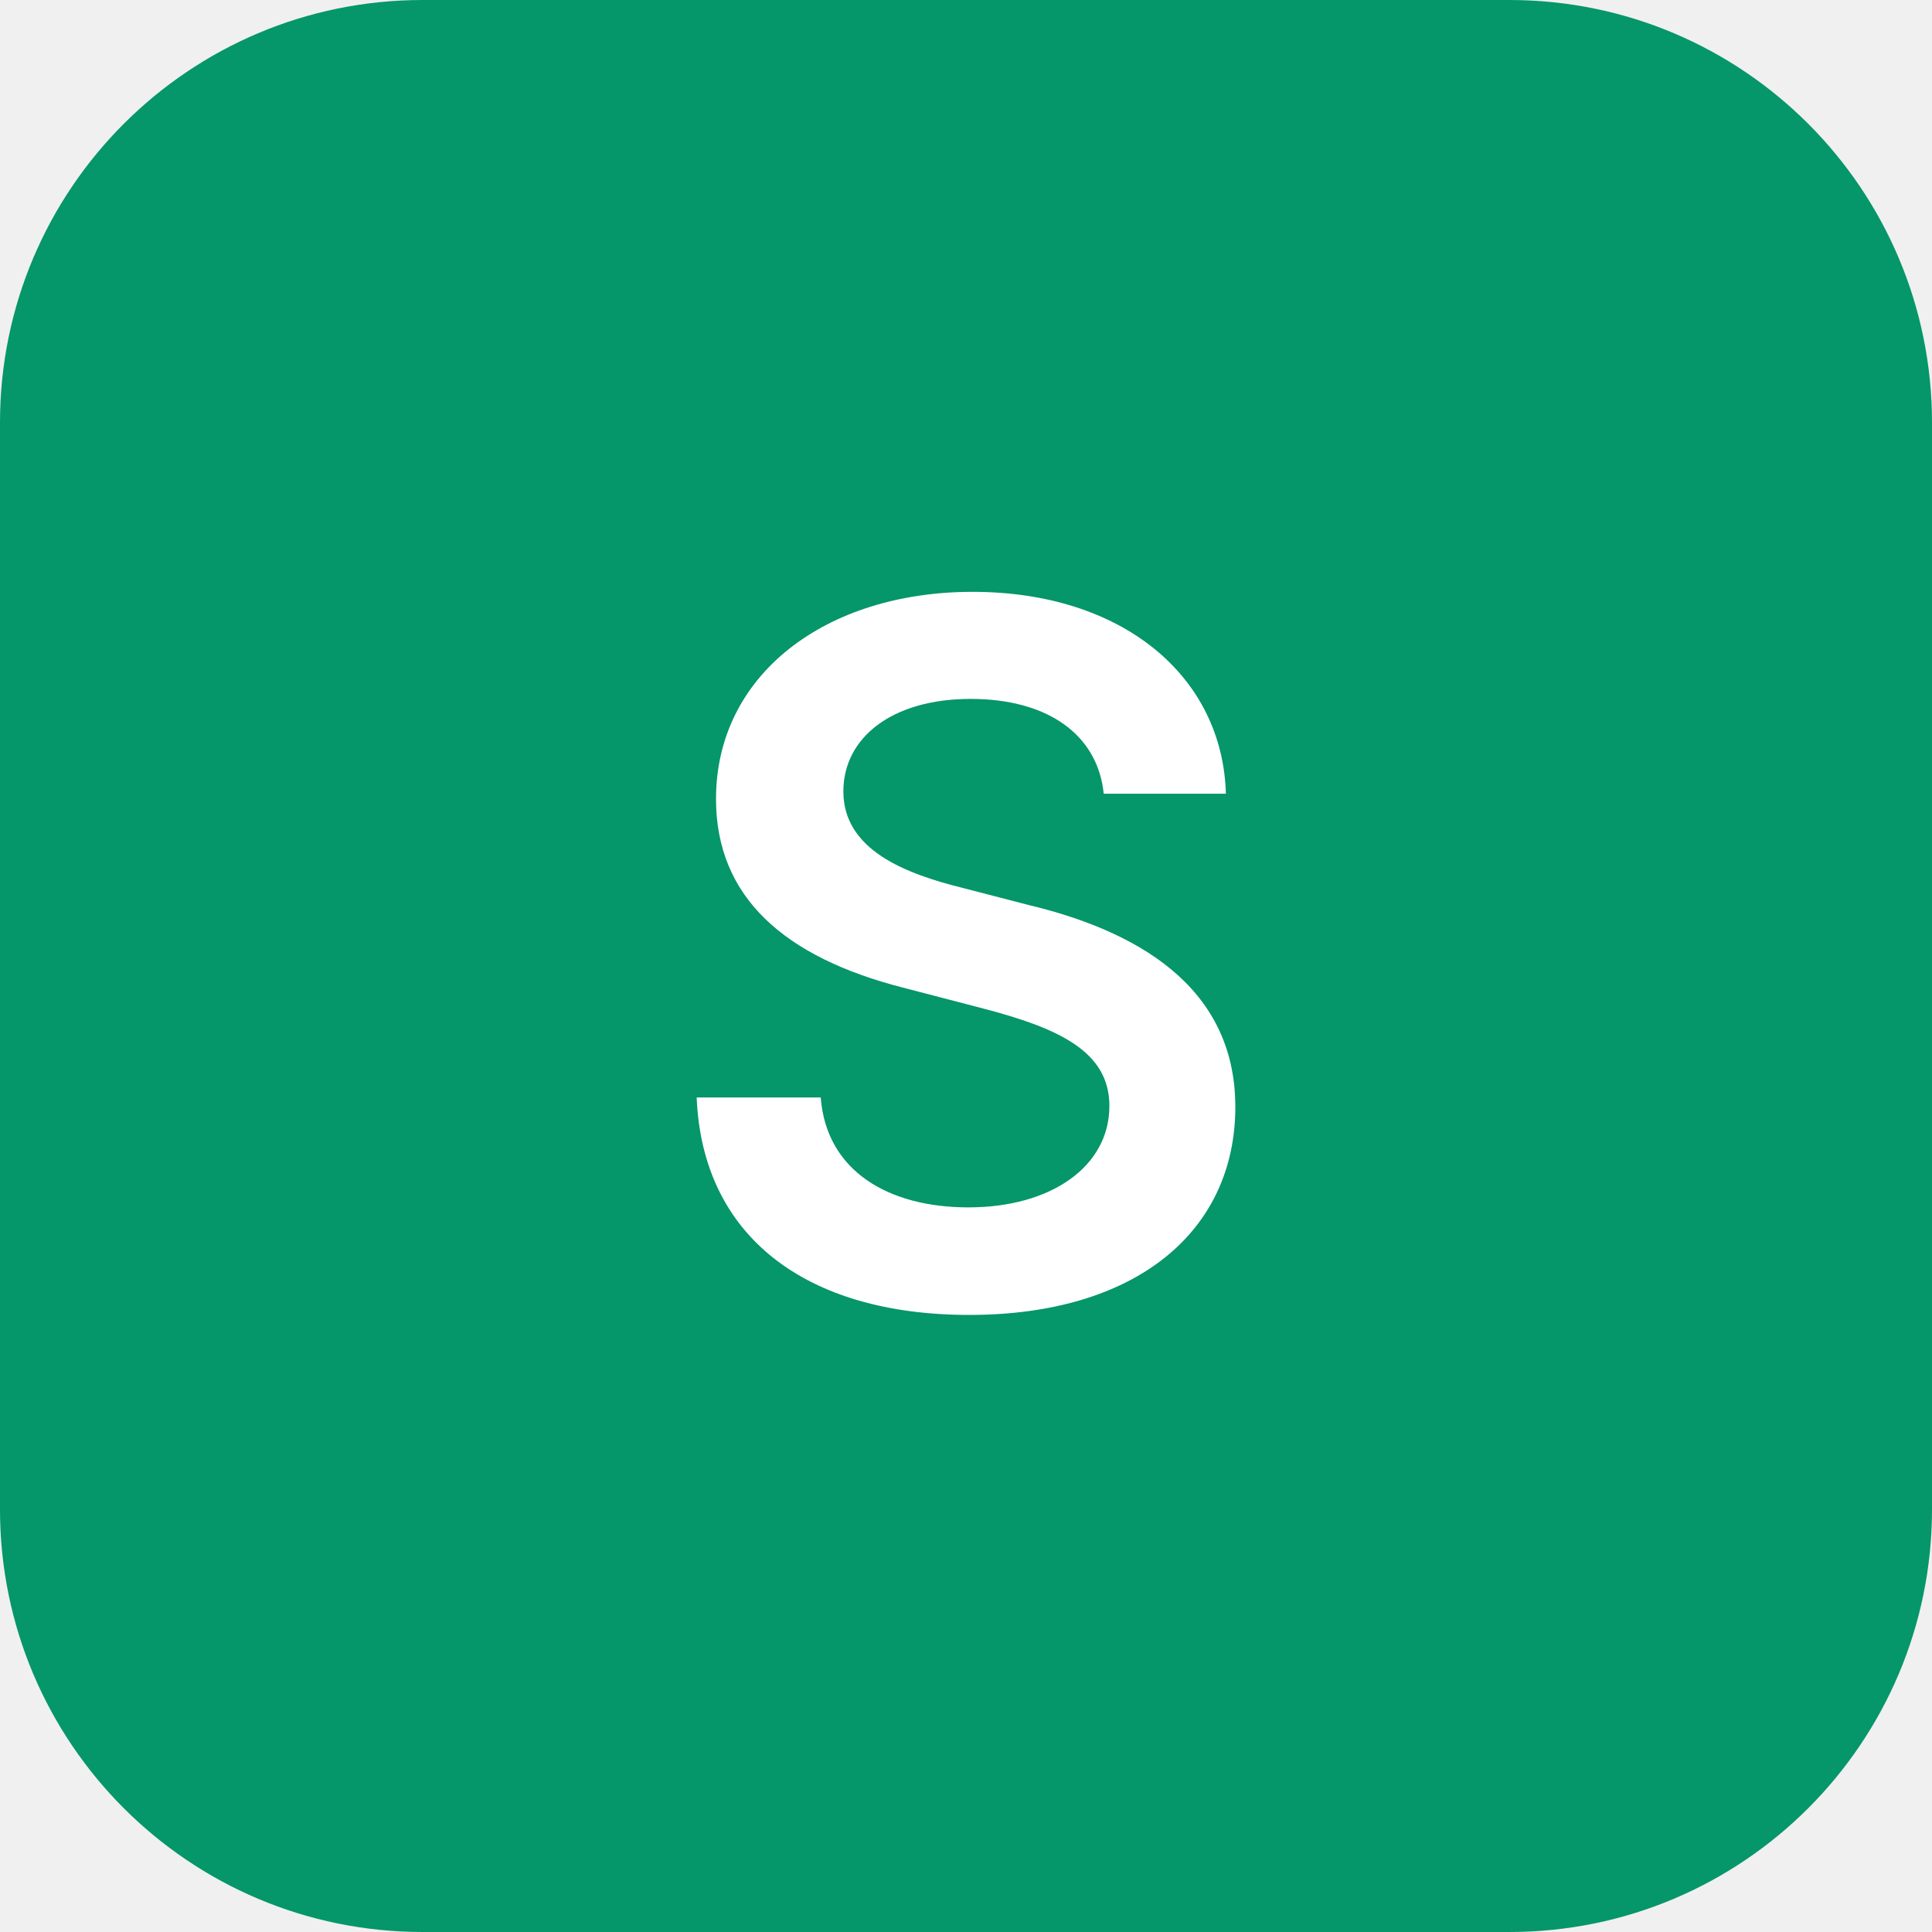
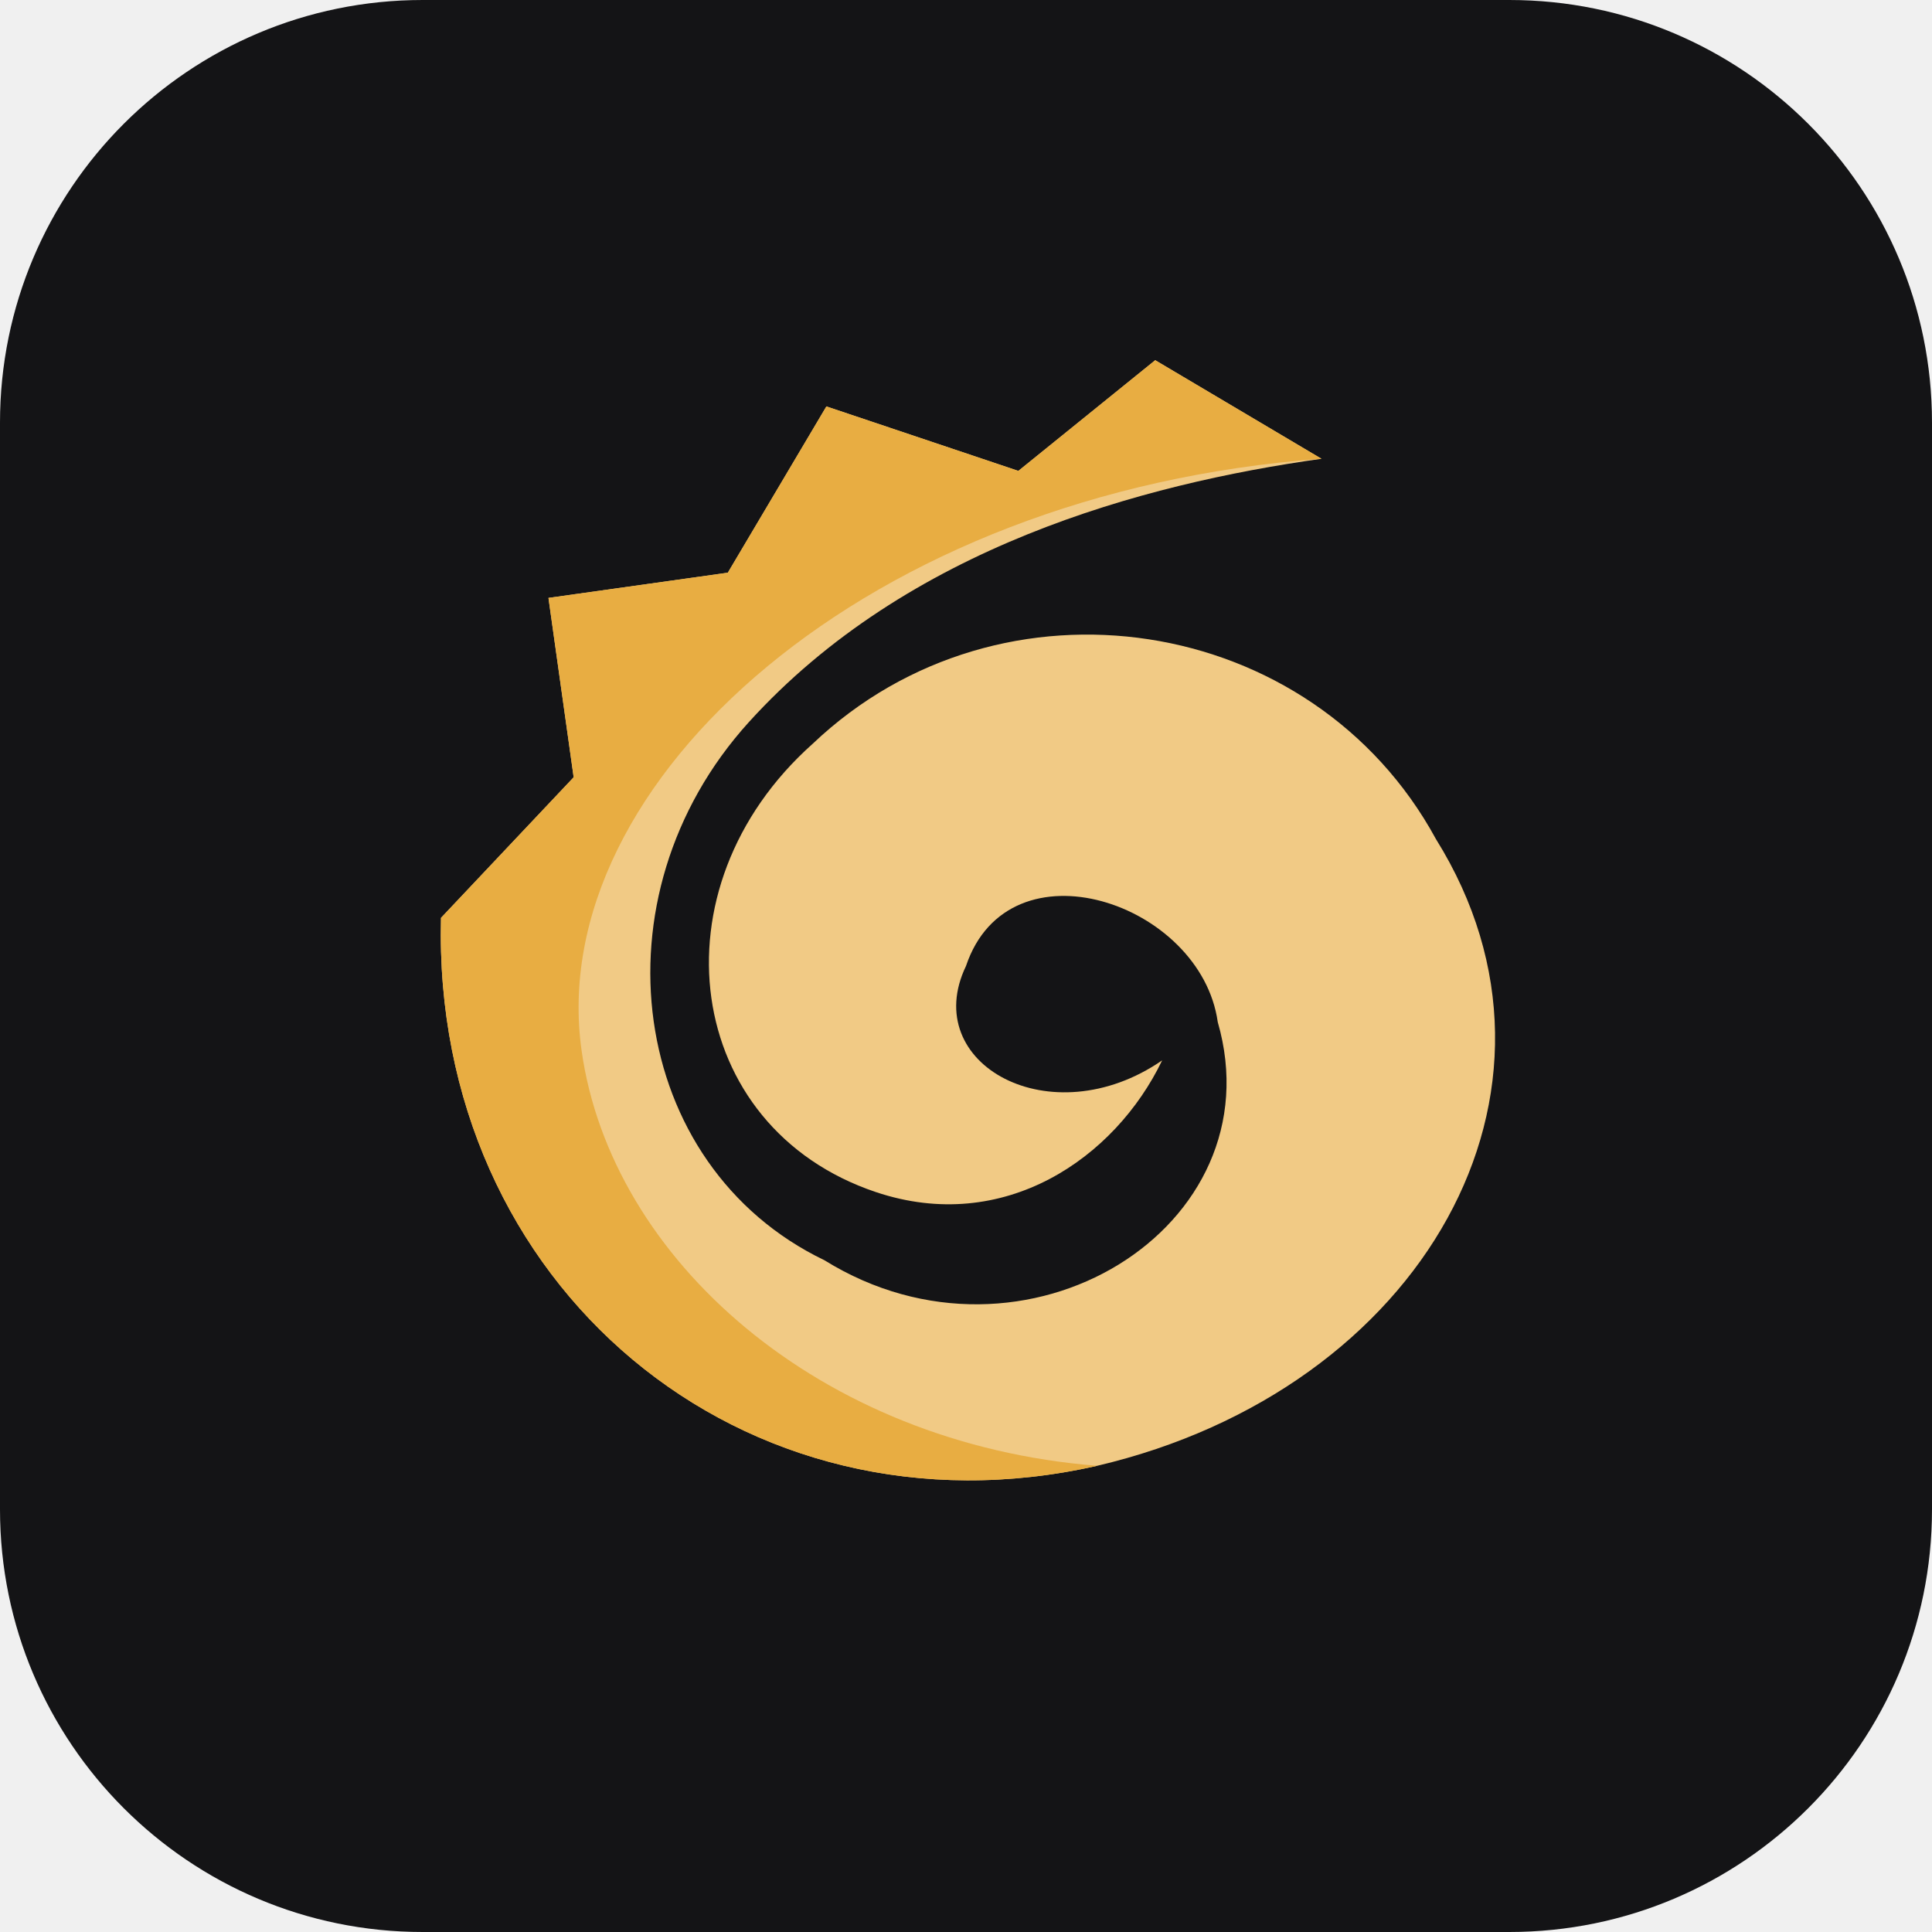
- <svg xmlns="http://www.w3.org/2000/svg" viewBox="0 0 64 64">
-   <rect width="64" height="64" rx="14" fill="#059669" />
-   <text x="32" y="32" dy="0.35em" text-anchor="middle" font-family="ui-sans-serif, system-ui, -apple-system, sans-serif" font-size="32" font-weight="600" fill="#ffffff">S</text>
+ <svg xmlns="http://www.w3.org/2000/svg" viewBox="0 0 64 64" role="img" aria-labelledby="title">
+   <rect width="64" height="64" rx="14" fill="#141416" />
+   <g transform="rotate(-8 32 32)">
+     <path d="m46 17-5-4-5 3-6-3-4 5h-6v6l-5 4c-2 12 7 22 19 21 11-1 18-10 14-19-3-8-13-11-20-6-6 4-6 12 0 15 4 2 8 0 10-3-4 2-8-1-6-4 2-4 8-1 8 3 1 7-8 11-14 6-6-4-6-13 0-18 6-5 14-6 20-6Z" fill="#f1ca85" />
+     <path d="m46 17-5-4-5 3-6-3-4 5h-6v6l-5 4c-2 12 7 22 19 21-9-2-15-9-15-16 0-9 12-17 27-16Z" fill="#e8ad42" />
+   </g>
</svg>
